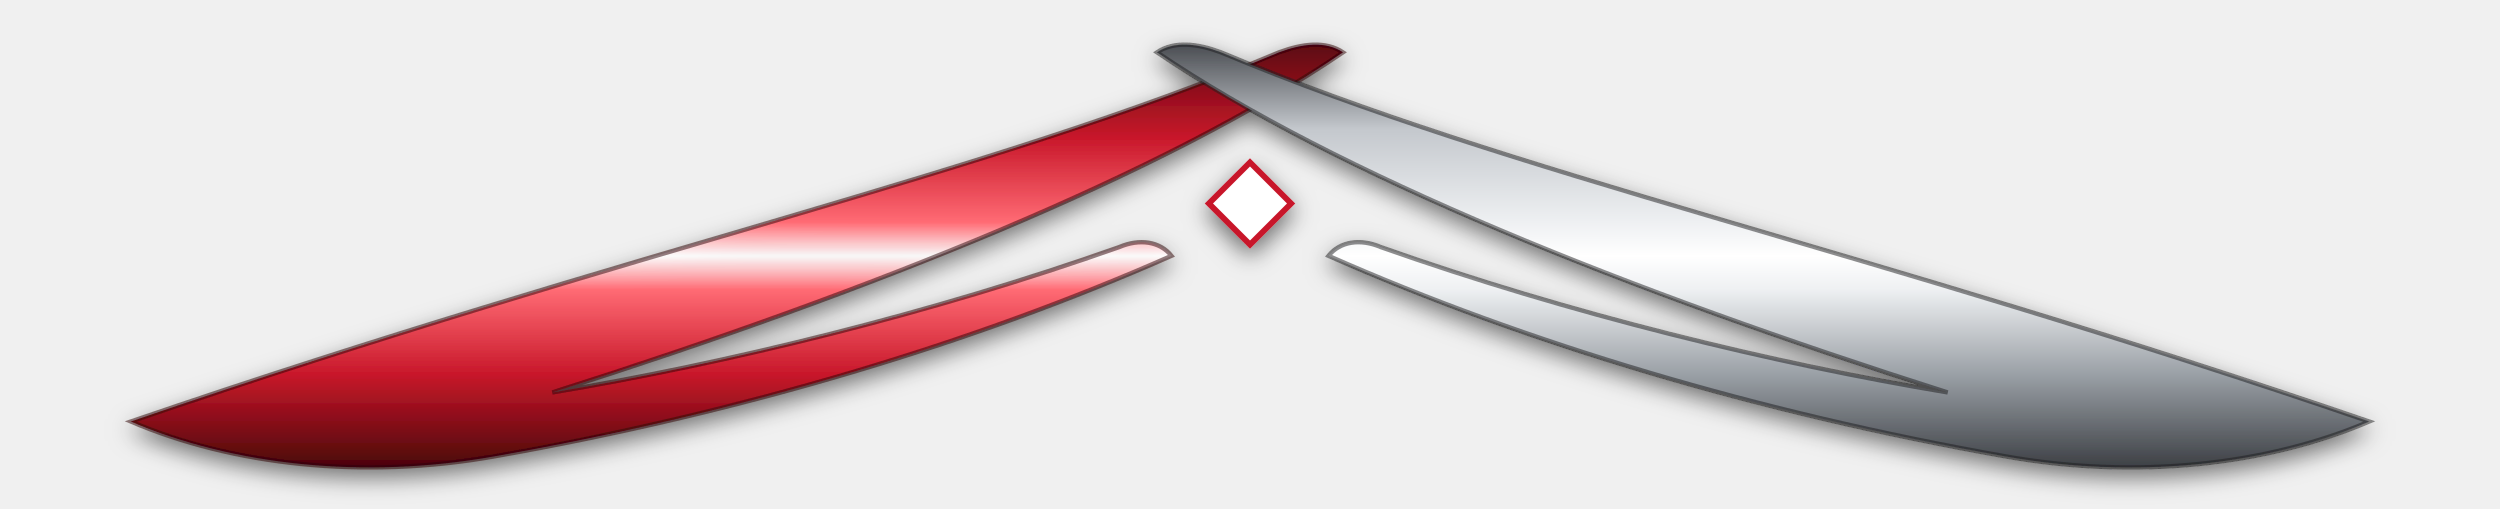
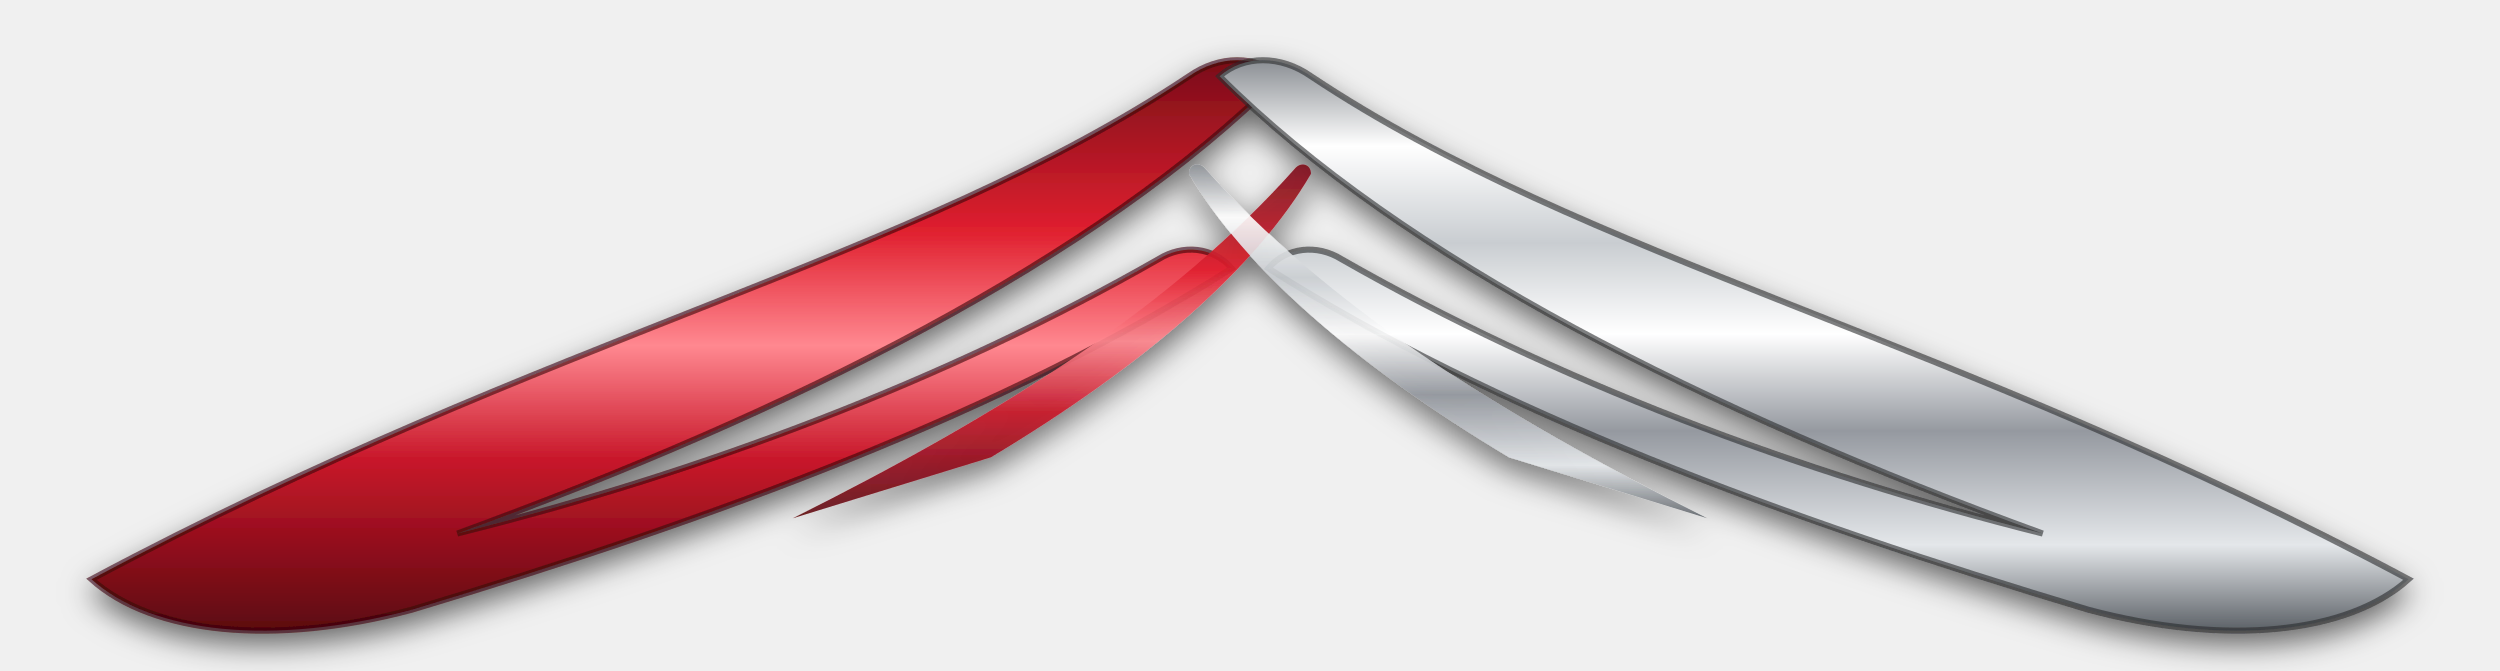
- <svg xmlns="http://www.w3.org/2000/svg" viewBox="20 90 860 175">
+ <svg xmlns="http://www.w3.org/2000/svg" viewBox="40 150 820 220">
  <defs>
    <linearGradient id="dmRedMark" x1="0" y1="0" x2="0" y2="1">
-       <stop offset="0%" stop-color="#5c0710" />
-       <stop offset="22%" stop-color="#c8172a" />
-       <stop offset="42%" stop-color="#ff6b74" />
-       <stop offset="50%" stop-color="#ffffff" stop-opacity="0.9" />
-       <stop offset="58%" stop-color="#ff6b74" />
-       <stop offset="78%" stop-color="#c8172a" />
-       <stop offset="100%" stop-color="#4a0509" />
+       <stop offset="0%" stop-color="#7a0d18" />
+       <stop offset="30%" stop-color="#e0202f" />
+       <stop offset="50%" stop-color="#ff8890" />
+       <stop offset="70%" stop-color="#c8172a" />
+       <stop offset="100%" stop-color="#5c0710" />
    </linearGradient>
-     <linearGradient id="dmSilverMark" x1="0" y1="0" x2="0" y2="1">
-       <stop offset="0%" stop-color="#4a4d52" />
-       <stop offset="20%" stop-color="#c4c8cd" />
-       <stop offset="42%" stop-color="#eef0f2" />
-       <stop offset="50%" stop-color="#ffffff" />
-       <stop offset="58%" stop-color="#eef0f2" />
-       <stop offset="78%" stop-color="#9aa0a6" />
-       <stop offset="100%" stop-color="#3d4045" />
+     <linearGradient id="dmChromeMark" x1="0" y1="0" x2="0" y2="1">
+       <stop offset="0%" stop-color="#8b8f94" />
+       <stop offset="15%" stop-color="#ffffff" />
+       <stop offset="32%" stop-color="#c9cdd1" />
+       <stop offset="48%" stop-color="#ffffff" />
+       <stop offset="65%" stop-color="#9599a0" />
+       <stop offset="85%" stop-color="#e4e7ea" />
+       <stop offset="100%" stop-color="#5c6167" />
    </linearGradient>
    <filter id="dmShadowMark" x="-30%" y="-30%" width="160%" height="160%">
-       <feDropShadow dx="0" dy="3" stdDeviation="4" flood-color="#000" flood-opacity="0.55" />
+       <feDropShadow dx="0" dy="4" stdDeviation="5" flood-color="#000" flood-opacity="0.6" />
    </filter>
  </defs>
  <g filter="url(#dmShadowMark)">
-     <path d="M65,235 C240,175 360,150 460,108 C468,105 476,104 482,108 C420,150 320,190 210,225 C270,215 340,198 405,175 C412,172 419,173 423,178 C355,208 275,232 190,247 C145,255 100,250 65,235 Z" fill="url(#dmRedMark)" stroke="#2a0307" stroke-width="1.5" stroke-opacity="0.5" />
-     <path d="M835,235 C660,175 540,150 440,108 C432,105 424,104 418,108 C480,150 580,190 690,225 C630,215 560,198 495,175 C488,172 481,173 477,178 C545,208 625,232 710,247 C755,255 800,250 835,235 Z" fill="url(#dmSilverMark)" stroke="#1c1d1f" stroke-width="1.5" stroke-opacity="0.5" />
-     <rect x="440" y="150" width="20" height="20" transform="rotate(45 450 160)" fill="#ffffff" stroke="#c8172a" stroke-width="2" />
+     <path d="M70,340 C220,260 340,235 430,175 C440,168 452,168 460,175 C400,235 300,285 190,325 C270,305 350,275 420,235 C428,230 438,231 444,238 C370,285 275,320 175,350 C130,362 90,358 70,340 Z" fill="url(#dmRedMark)" stroke="#3a0509" stroke-width="2" stroke-opacity="0.6" />
+     <path d="M300,320 C370,285 425,250 465,205 C467,203 470,204 470,207 C452,238 415,270 365,300 Z" fill="url(#dmRedMark)" opacity="0.9" />
+     <path d="M830,340 C680,260 560,235 470,175 C460,168 448,168 440,175 C500,235 600,285 710,325 C630,305 550,275 480,235 C472,230 462,231 456,238 C530,285 625,320 725,350 C770,362 810,358 830,340 Z" fill="url(#dmChromeMark)" stroke="#2a2c2e" stroke-width="2" stroke-opacity="0.6" />
+     <path d="M600,320 C530,285 475,250 435,205 C433,203 430,204 430,207 C448,238 485,270 535,300 Z" fill="url(#dmChromeMark)" opacity="0.9" />
  </g>
</svg>
